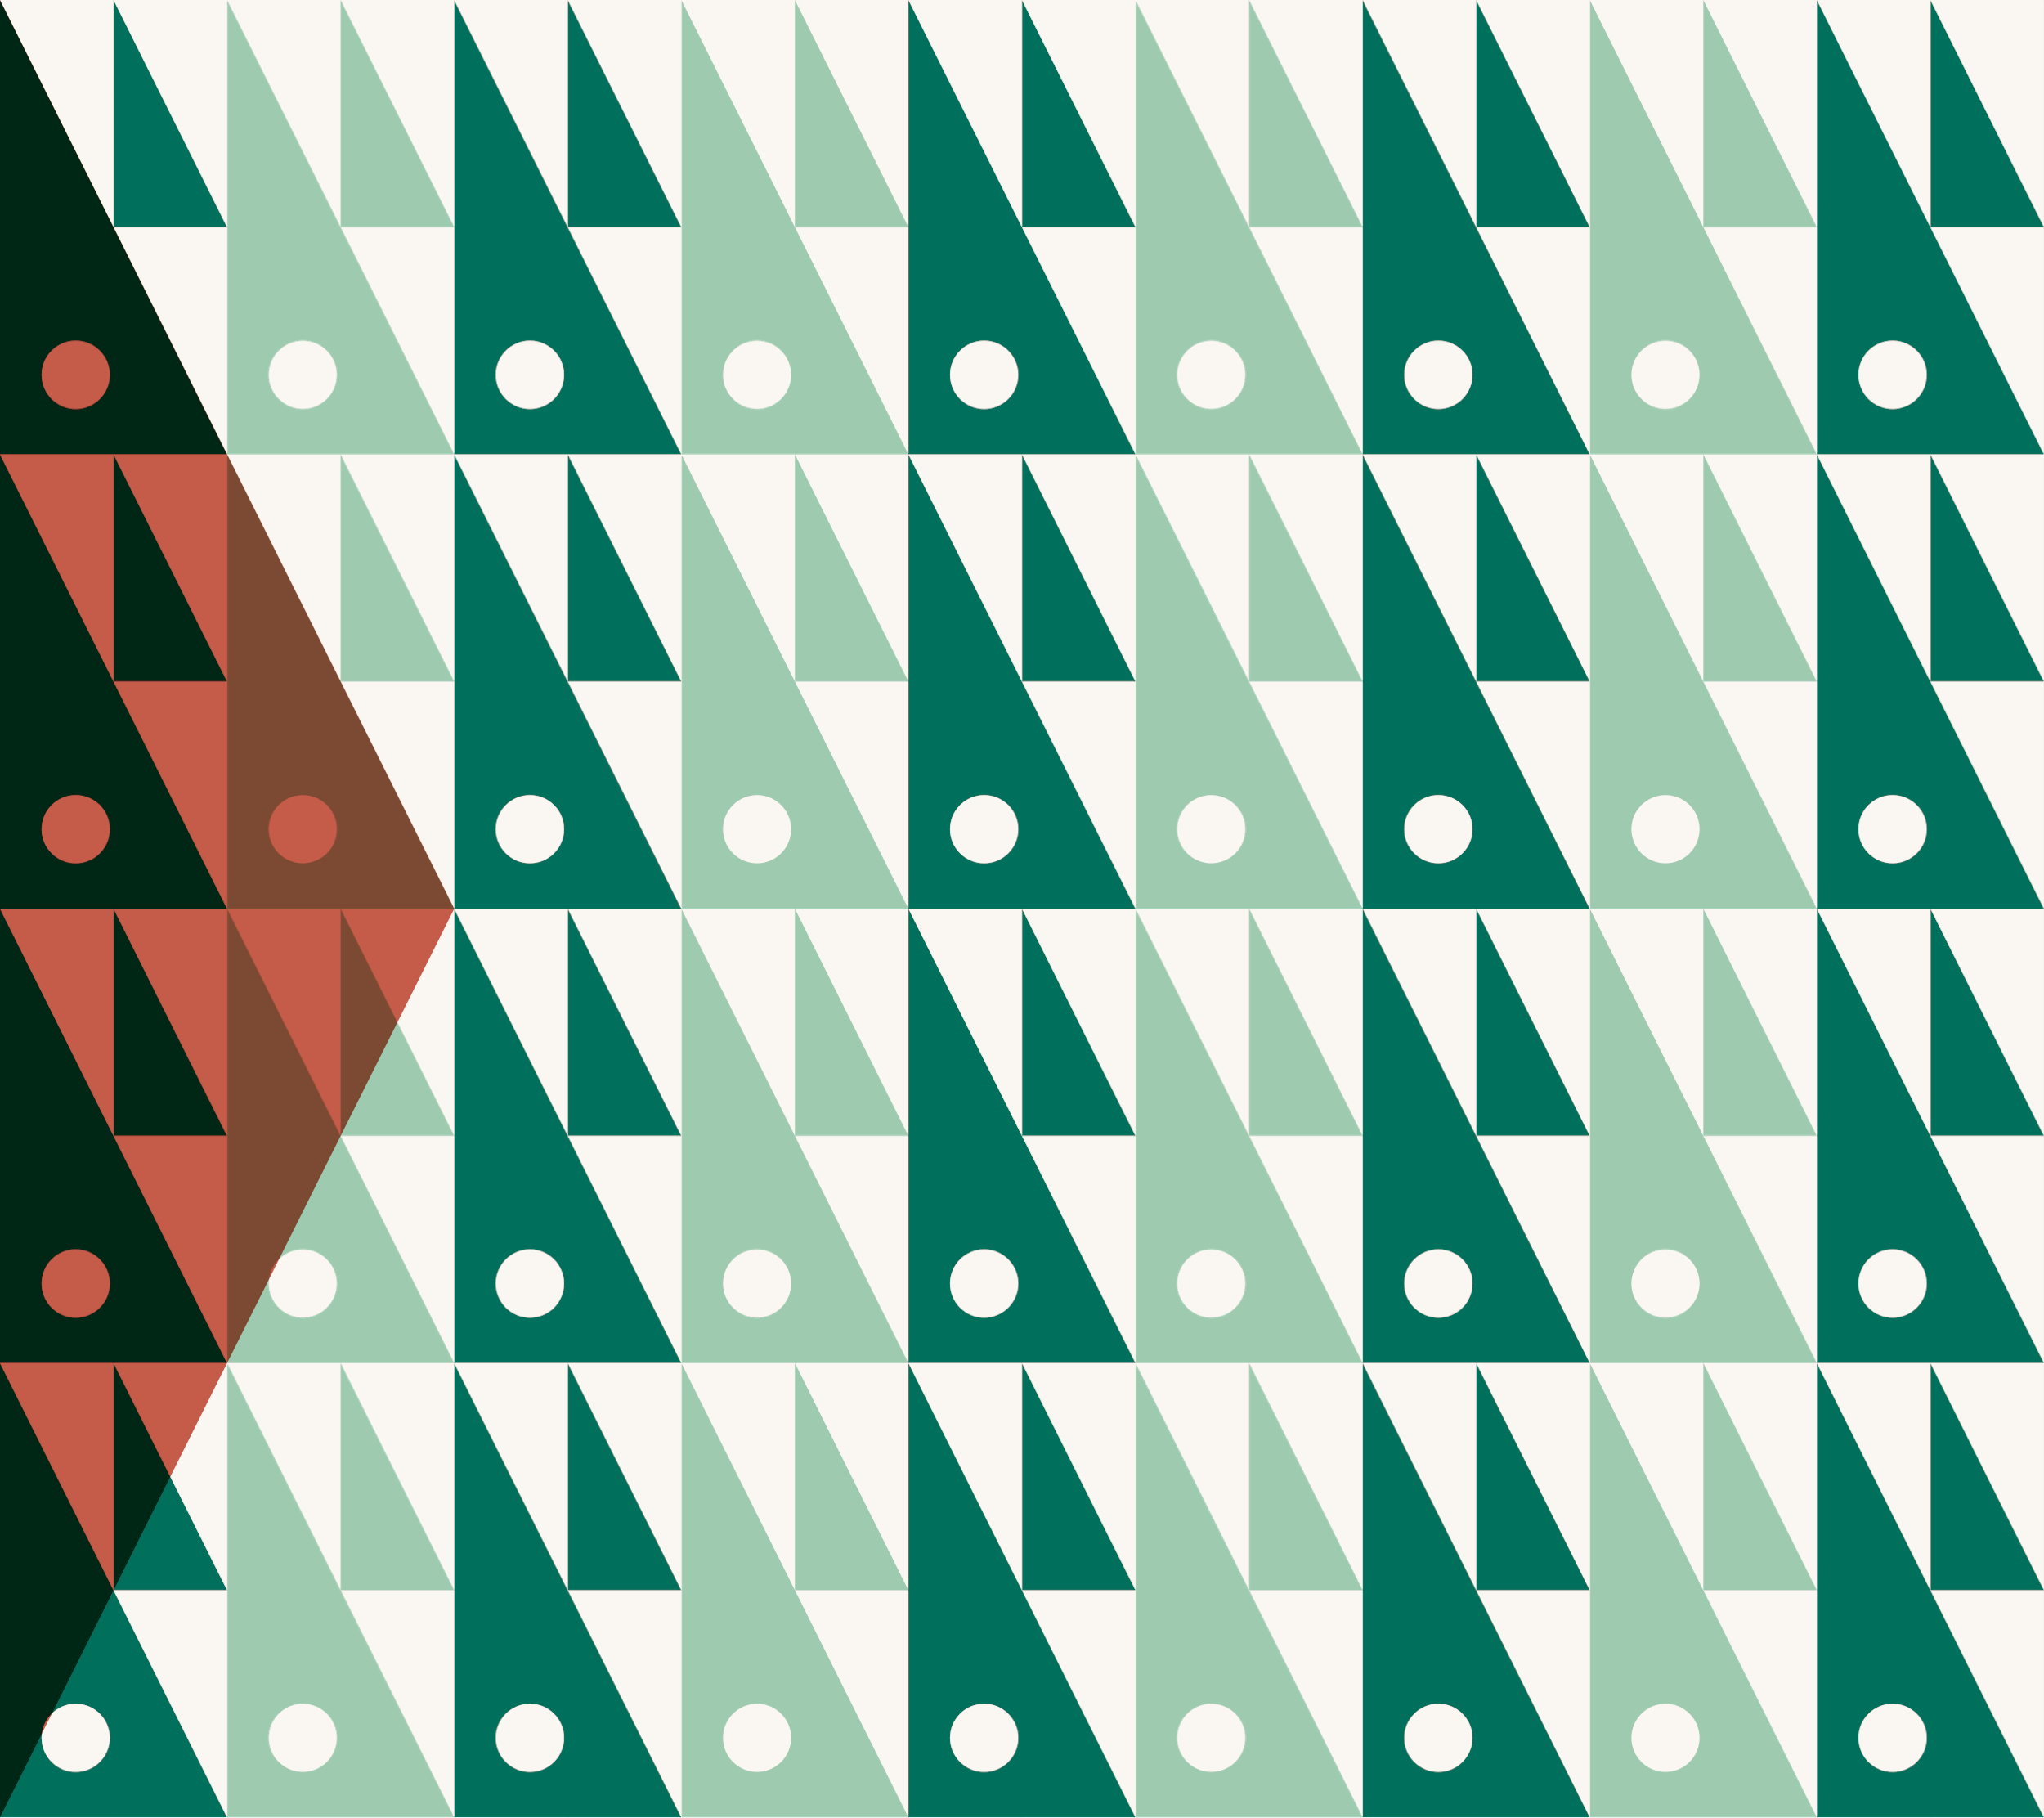
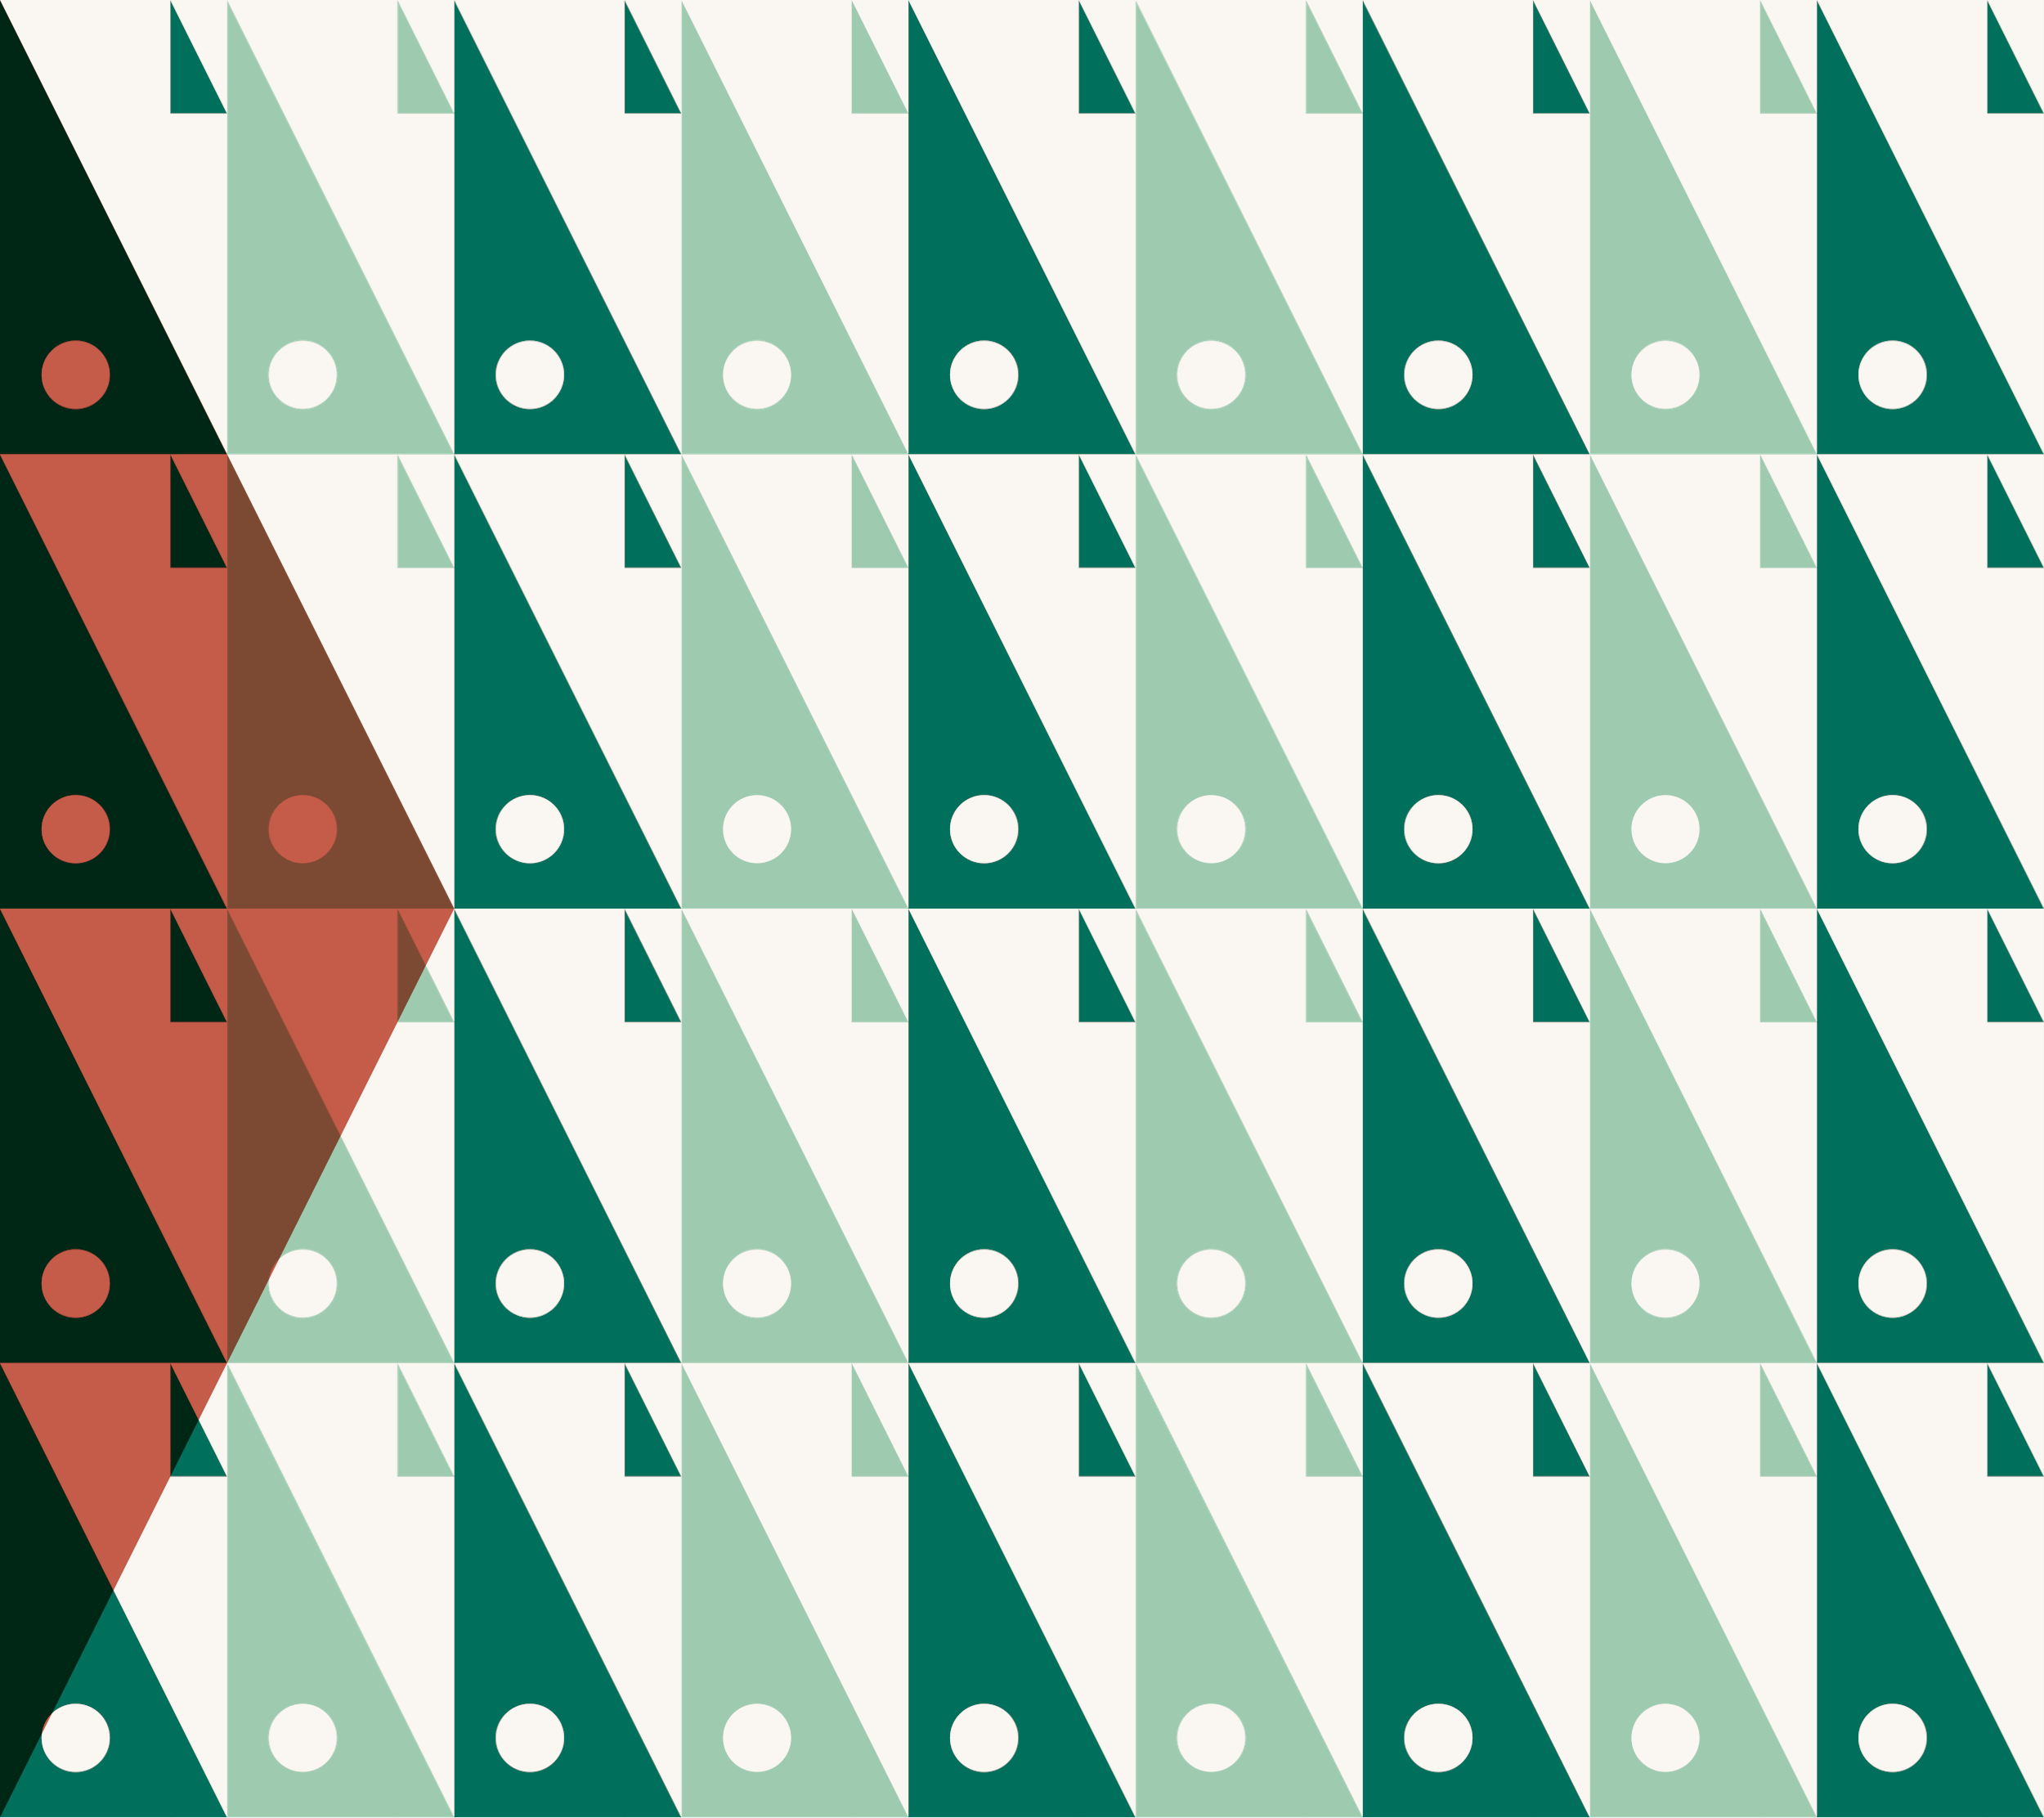
<svg xmlns="http://www.w3.org/2000/svg" xmlns:xlink="http://www.w3.org/1999/xlink" width="540" height="480" viewBox="0 0 540 480">
  <rect x="0" y="0" width="100%" height="100%" fill="#faf6f2" />
  <defs>
    <mask id="myMask">
      <rect x="0" y="0" width="100%" height="100%" fill="white" />
      <circle cx="20" cy="99" r="9" fill="black" />
    </mask>
    <polygon points="0,0 0,120 60,120 0,0" id="big_3angl" />
    <g id="triangles" stroke="none">
      <use xlink:href="#big_3angl" mask="url(#myMask)" />
-       <use xlink:href="#big_3angl" transform="translate(30) scale(0.5 0.5)" />
+       <use xlink:href="#big_3angl" transform="translate(30) scale(0.5 0.5) translate(30) scale(0.5 0.5)" />
    </g>
    <pattern id="motif" width="120" height="120" patternUnits="userSpaceOnUse">
      <use xlink:href="#triangles" fill="#007360" />
      <use xlink:href="#triangles" fill="#a1d1b9" transform="translate(60)" />
    </pattern>
    <filter id="multiplyMe">
      <feBlend in="SourceGraphic" in2="BackgroundImage" mode="multiply" />
    </filter>
  </defs>
  <polygon points="0,0 120,240 0,480 0,0" fill="#c55b48" fill-opacity="1" />
  <rect x="0" y="0" width="100%" height="100%" fill="url(#motif)" filter="url(#multiplyMe)" />
</svg>
